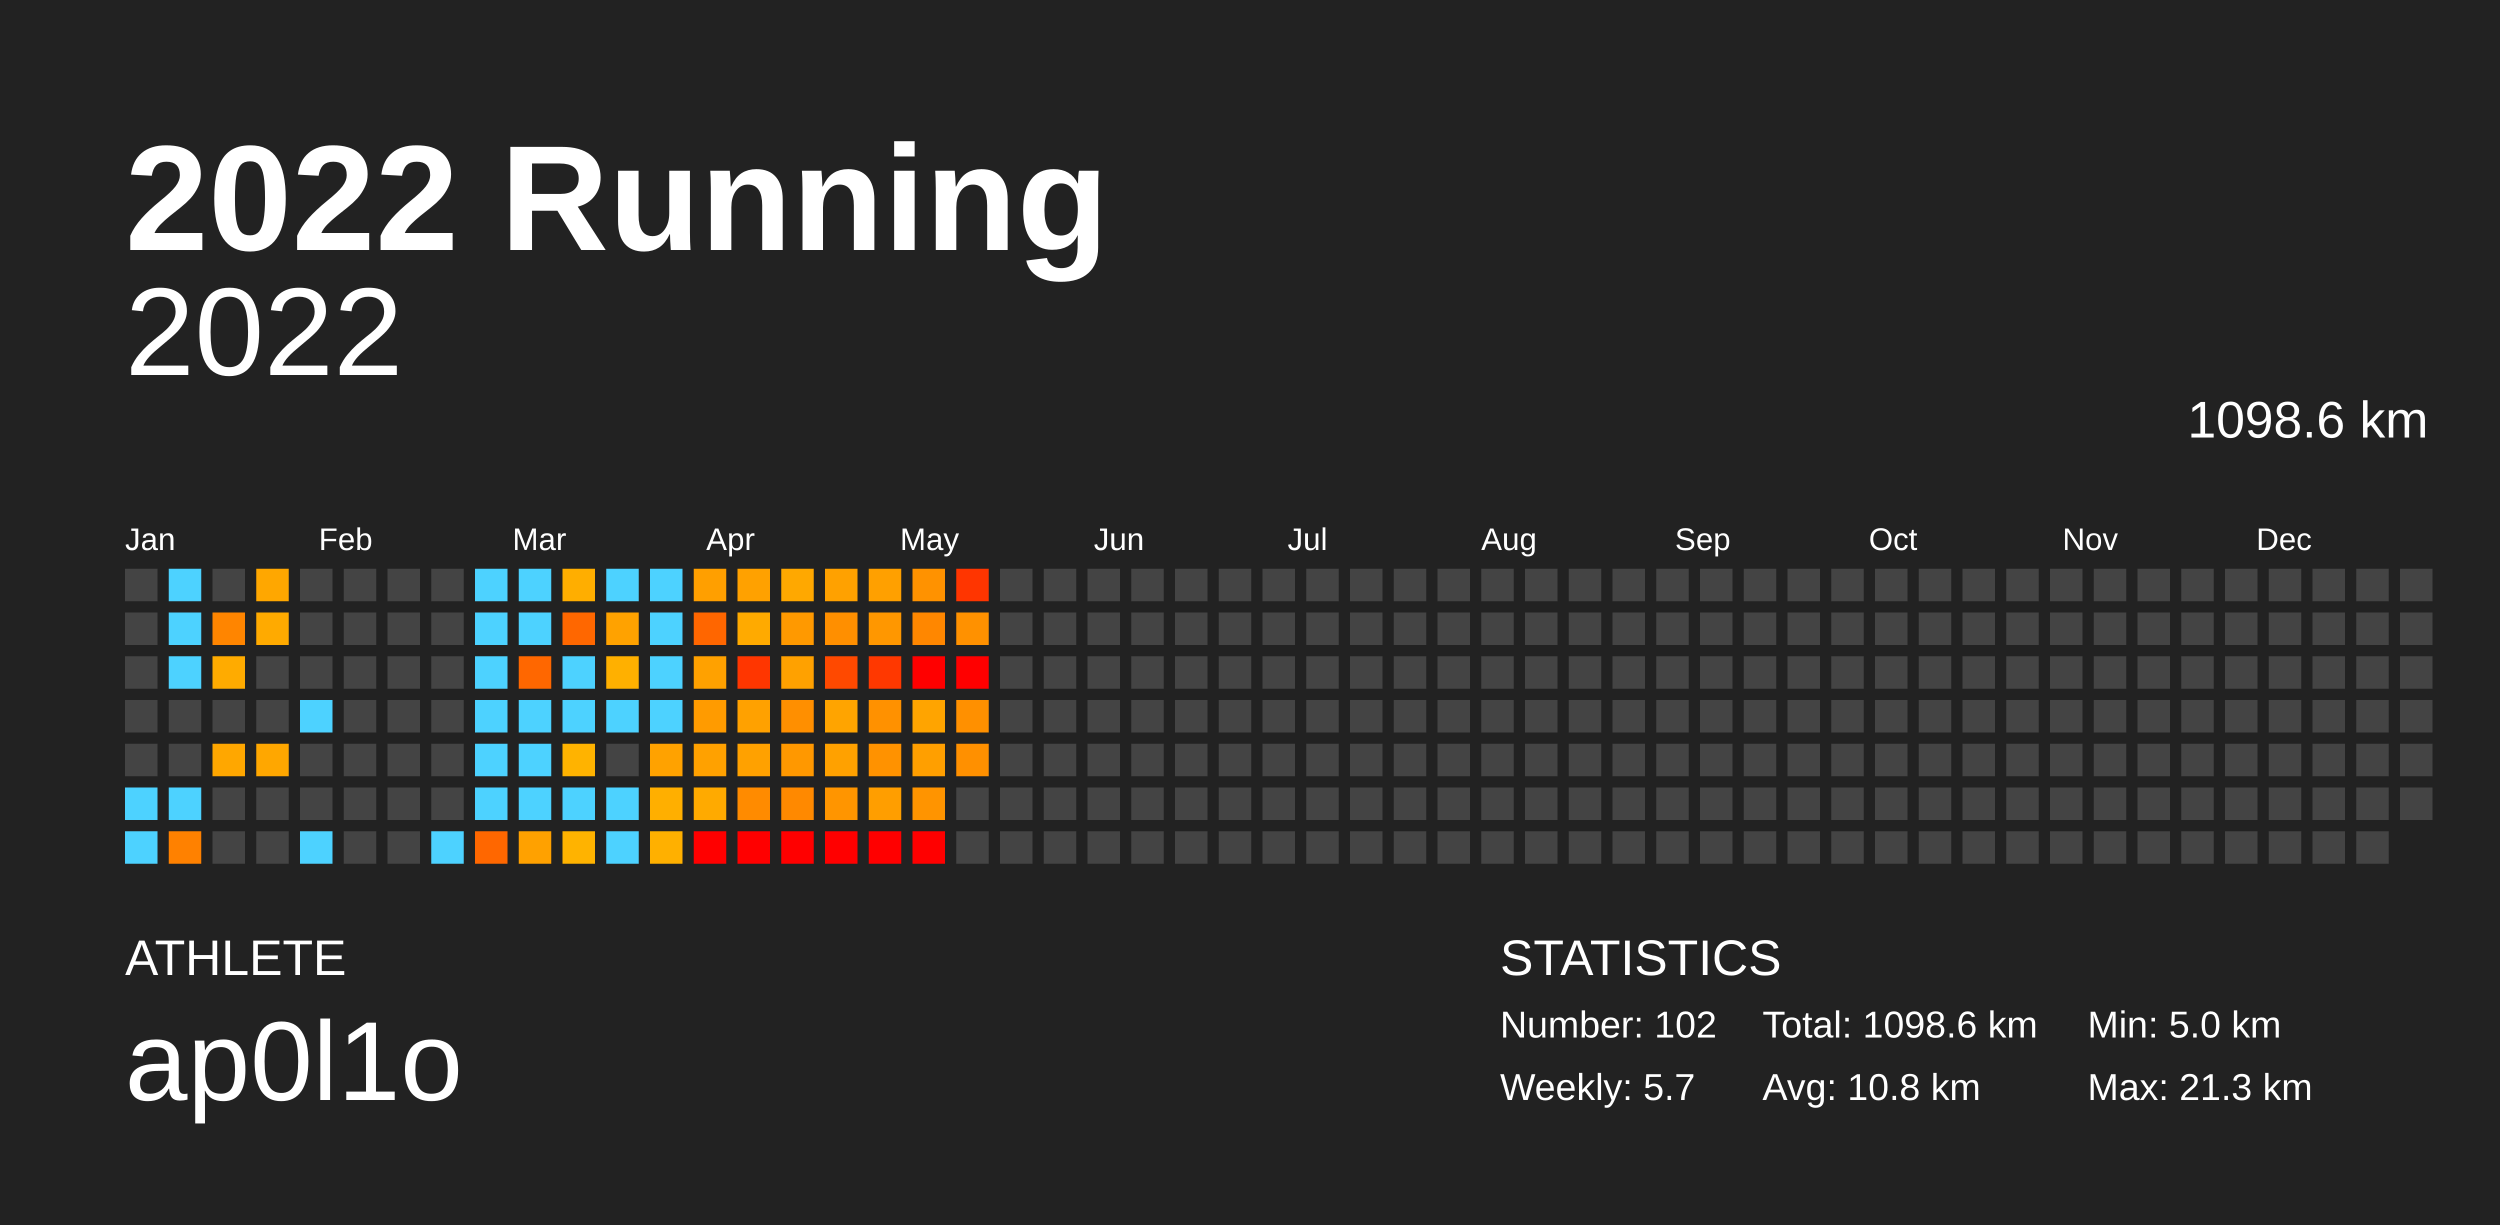
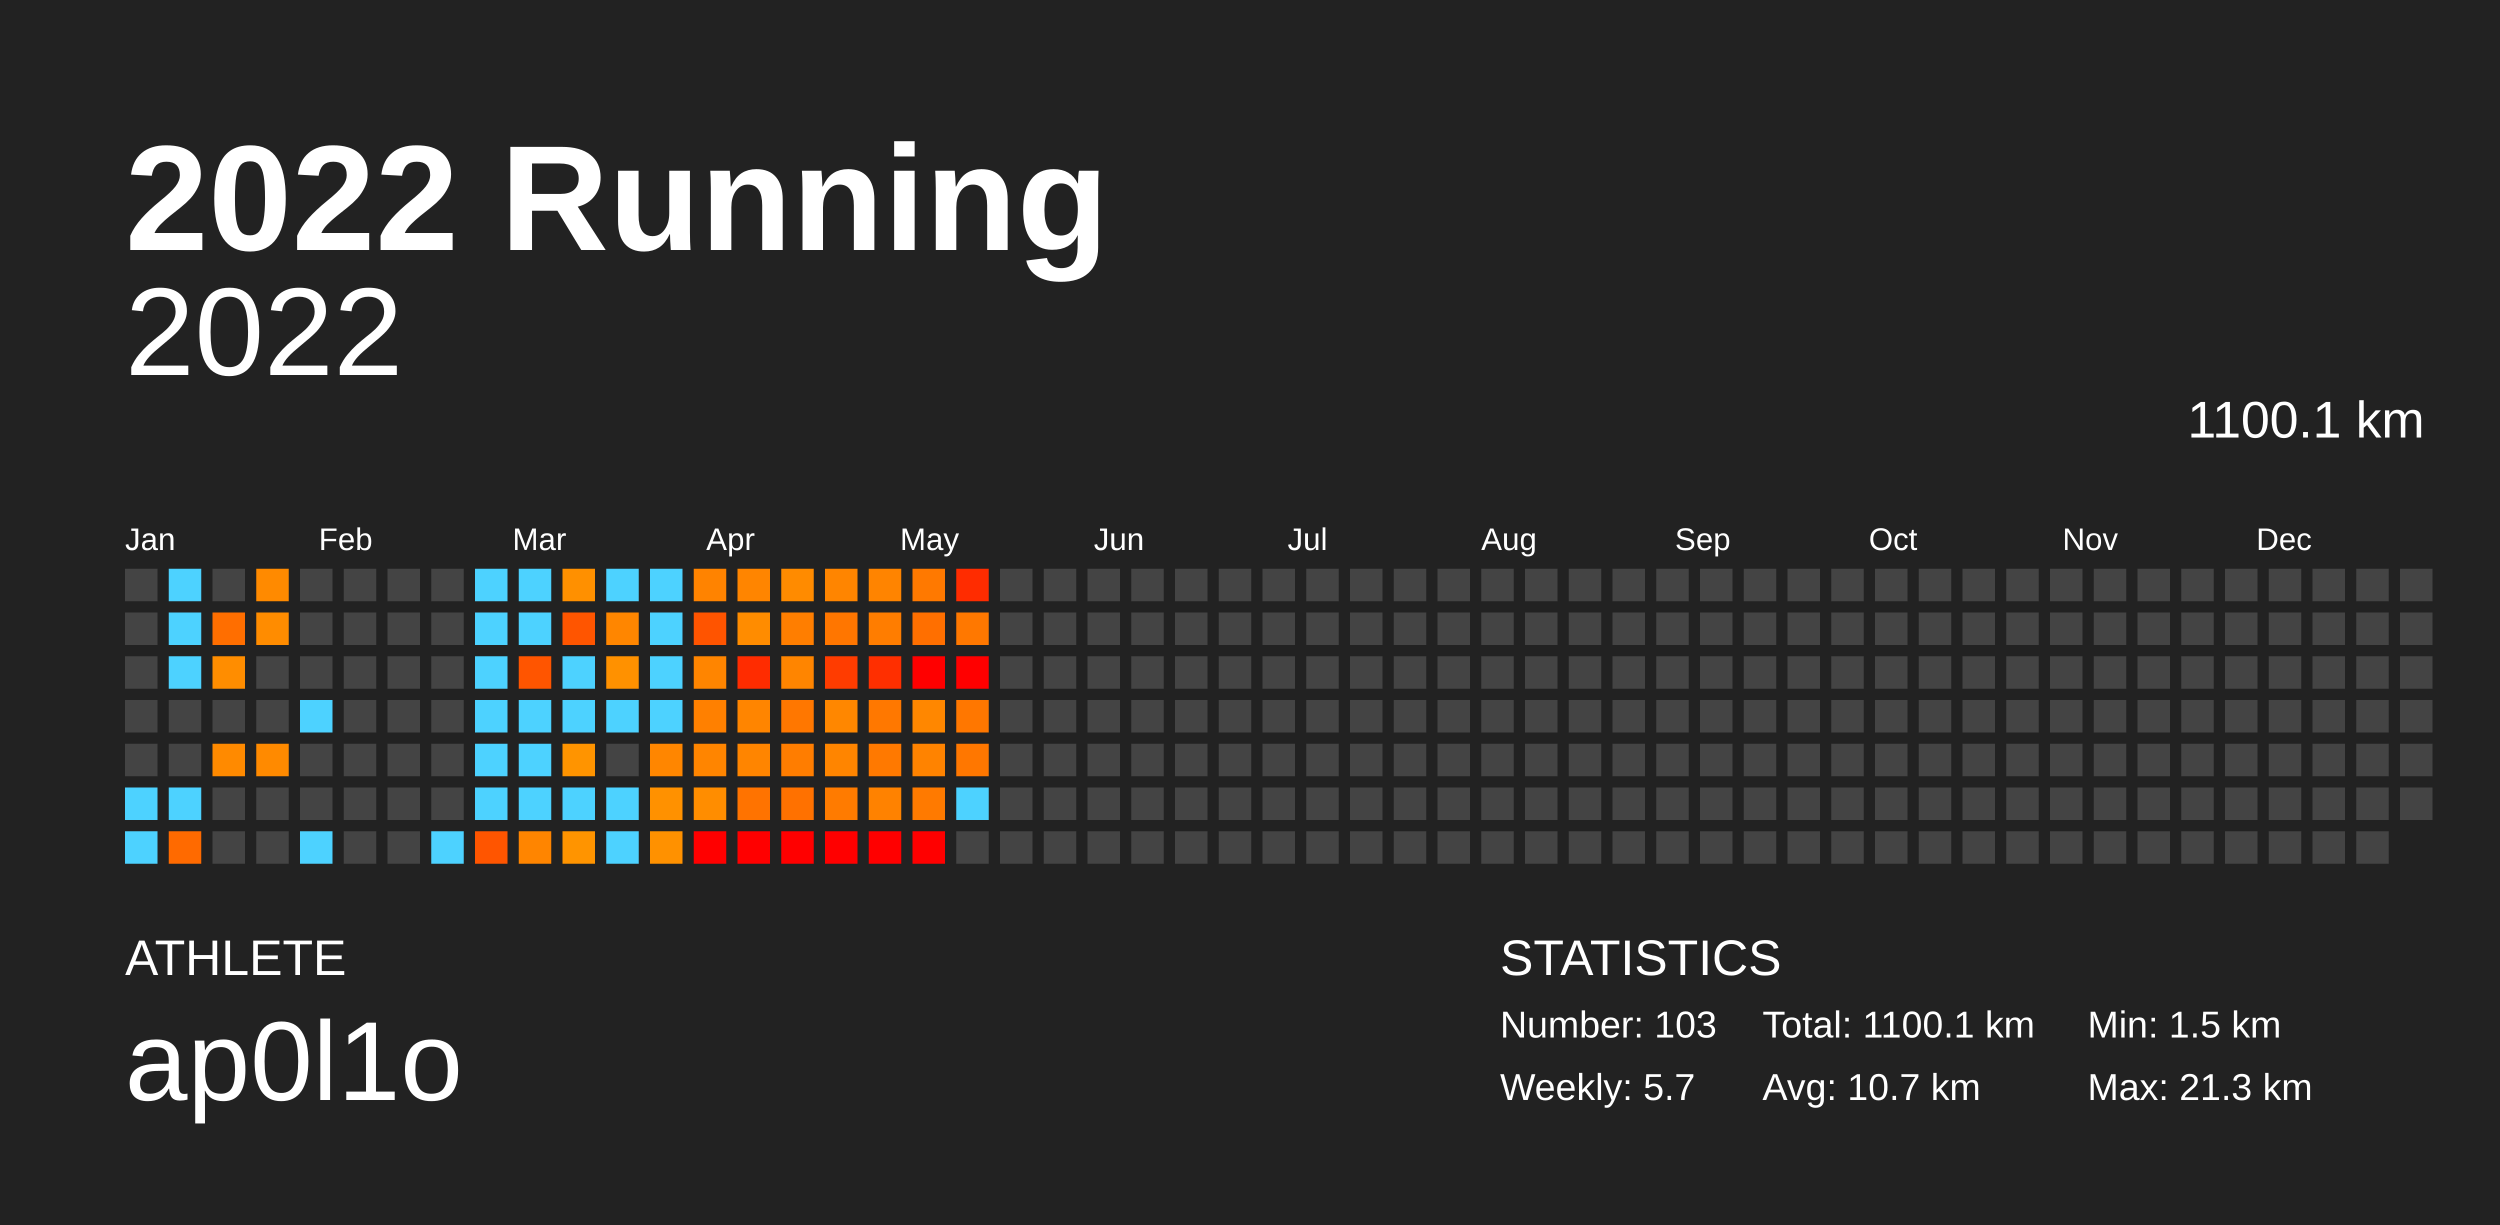
<svg xmlns="http://www.w3.org/2000/svg" baseProfile="full" height="98mm" version="1.1" viewBox="0,0,200,98" width="200mm">
  <defs />
  <rect fill="#222222" height="98" width="200" x="0" y="0" />
  <text fill="#FFFFFF" style="font-size:12px; font-family:Arial; font-weight:bold;" x="10" y="20">2022 Running</text>
  <text fill="#FFFFFF" style="font-size:4px; font-family:Arial" x="10" y="78">ATHLETE</text>
  <text fill="#FFFFFF" style="font-size:9px; font-family:Arial" x="10" y="88">ap0l1o</text>
  <text fill="#FFFFFF" style="font-size:4px; font-family:Arial" x="120" y="78">STATISTICS</text>
-   <text fill="#FFFFFF" style="font-size:3px; font-family:Arial" x="120" y="83">Number: 102</text>
+   <text fill="#FFFFFF" style="font-size:3px; font-family:Arial" x="120" y="83">Number: 103</text>
  <text fill="#FFFFFF" style="font-size:3px; font-family:Arial" x="120" y="88">Weekly: 5.7</text>
-   <text fill="#FFFFFF" style="font-size:3px; font-family:Arial" x="141" y="83">Total: 1098.6 km</text>
-   <text fill="#FFFFFF" style="font-size:3px; font-family:Arial" x="141" y="88">Avg: 10.8 km</text>
-   <text fill="#FFFFFF" style="font-size:3px; font-family:Arial" x="167" y="83">Min: 5.0 km</text>
+   <text fill="#FFFFFF" style="font-size:3px; font-family:Arial" x="141" y="83">Total: 1100.1 km</text>
+   <text fill="#FFFFFF" style="font-size:3px; font-family:Arial" x="141" y="88">Avg: 10.7 km</text>
+   <text fill="#FFFFFF" style="font-size:3px; font-family:Arial" x="167" y="83">Min: 1.5 km</text>
  <text fill="#FFFFFF" style="font-size:3px; font-family:Arial" x="167" y="88">Max: 21.3 km</text>
  <text alignment-baseline="hanging" fill="#FFFFFF" style="font-size:10.0px; font-family:Arial;" x="10" y="30">2022</text>
-   <text alignment-baseline="hanging" fill="#FFFFFF" style="font-size:4.125px; font-family:Arial;" x="175" y="35">1098.6 km</text>
+   <text alignment-baseline="hanging" fill="#FFFFFF" style="font-size:4.125px; font-family:Arial;" x="175" y="35">1100.1 km</text>
  <text fill="#FFFFFF" style="font-size:2.5px; font-family:Arial" x="10.0" y="44">Jan</text>
  <text fill="#FFFFFF" style="font-size:2.5px; font-family:Arial" x="25.5" y="44">Feb</text>
  <text fill="#FFFFFF" style="font-size:2.5px; font-family:Arial" x="41.0" y="44">Mar</text>
  <text fill="#FFFFFF" style="font-size:2.5px; font-family:Arial" x="56.5" y="44">Apr</text>
  <text fill="#FFFFFF" style="font-size:2.5px; font-family:Arial" x="72.0" y="44">May</text>
  <text fill="#FFFFFF" style="font-size:2.5px; font-family:Arial" x="87.5" y="44">Jun</text>
  <text fill="#FFFFFF" style="font-size:2.5px; font-family:Arial" x="103.0" y="44">Jul</text>
  <text fill="#FFFFFF" style="font-size:2.5px; font-family:Arial" x="118.5" y="44">Aug</text>
  <text fill="#FFFFFF" style="font-size:2.5px; font-family:Arial" x="134.0" y="44">Sep</text>
  <text fill="#FFFFFF" style="font-size:2.5px; font-family:Arial" x="149.5" y="44">Oct</text>
  <text fill="#FFFFFF" style="font-size:2.5px; font-family:Arial" x="165.0" y="44">Nov</text>
  <text fill="#FFFFFF" style="font-size:2.5px; font-family:Arial" x="180.5" y="44">Dec</text>
  <rect fill="#444444" height="2.6" width="2.6" x="10.0" y="45.5" />
  <rect fill="#444444" height="2.6" width="2.6" x="10.0" y="49.0" />
  <rect fill="#444444" height="2.6" width="2.6" x="10.0" y="52.5" />
  <rect fill="#444444" height="2.6" width="2.6" x="10.0" y="56.0" />
  <rect fill="#444444" height="2.6" width="2.6" x="10.0" y="59.5" />
  <rect fill="#4dd2ff" height="2.6" width="2.6" x="10.0" y="63.0" />
  <rect fill="#4dd2ff" height="2.6" width="2.6" x="10.0" y="66.5" />
  <rect fill="#4dd2ff" height="2.6" width="2.6" x="13.5" y="45.5" />
  <rect fill="#4dd2ff" height="2.6" width="2.6" x="13.5" y="49.0" />
  <rect fill="#4dd2ff" height="2.6" width="2.6" x="13.5" y="52.5" />
  <rect fill="#444444" height="2.6" width="2.6" x="13.5" y="56.0" />
  <rect fill="#444444" height="2.6" width="2.6" x="13.5" y="59.5" />
  <rect fill="#4dd2ff" height="2.6" width="2.6" x="13.5" y="63.0" />
-   <rect fill="#ff8100" height="2.6" width="2.6" x="13.5" y="66.5" />
+   <rect fill="#ff6a00" height="2.6" width="2.6" x="13.5" y="66.5" />
  <rect fill="#444444" height="2.6" width="2.6" x="17.0" y="45.5" />
-   <rect fill="#ff8500" height="2.6" width="2.6" x="17.0" y="49.0" />
-   <rect fill="#ffab00" height="2.6" width="2.6" x="17.0" y="52.5" />
+   <rect fill="#ff6e00" height="2.6" width="2.6" x="17.0" y="49.0" />
+   <rect fill="#ff8d00" height="2.6" width="2.6" x="17.0" y="52.5" />
  <rect fill="#444444" height="2.6" width="2.6" x="17.0" y="56.0" />
-   <rect fill="#ffa700" height="2.6" width="2.6" x="17.0" y="59.5" />
+   <rect fill="#ff8a00" height="2.6" width="2.6" x="17.0" y="59.5" />
  <rect fill="#444444" height="2.6" width="2.6" x="17.0" y="63.0" />
  <rect fill="#444444" height="2.6" width="2.6" x="17.0" y="66.5" />
-   <rect fill="#ffa700" height="2.6" width="2.6" x="20.5" y="45.5" />
-   <rect fill="#ffaa00" height="2.6" width="2.6" x="20.5" y="49.0" />
+   <rect fill="#ff8a00" height="2.6" width="2.6" x="20.5" y="45.5" />
+   <rect fill="#ff8c00" height="2.6" width="2.6" x="20.5" y="49.0" />
  <rect fill="#444444" height="2.6" width="2.6" x="20.5" y="52.5" />
  <rect fill="#444444" height="2.6" width="2.6" x="20.5" y="56.0" />
-   <rect fill="#ffa700" height="2.6" width="2.6" x="20.5" y="59.5" />
+   <rect fill="#ff8a00" height="2.6" width="2.6" x="20.5" y="59.5" />
  <rect fill="#444444" height="2.6" width="2.6" x="20.5" y="63.0" />
  <rect fill="#444444" height="2.6" width="2.6" x="20.5" y="66.5" />
  <rect fill="#444444" height="2.6" width="2.6" x="24.0" y="45.5" />
  <rect fill="#444444" height="2.6" width="2.6" x="24.0" y="49.0" />
  <rect fill="#444444" height="2.6" width="2.6" x="24.0" y="52.5" />
  <rect fill="#4dd2ff" height="2.6" width="2.6" x="24.0" y="56.0" />
  <rect fill="#444444" height="2.6" width="2.6" x="24.0" y="59.5" />
  <rect fill="#444444" height="2.6" width="2.6" x="24.0" y="63.0" />
  <rect fill="#4dd2ff" height="2.6" width="2.6" x="24.0" y="66.5" />
  <rect fill="#444444" height="2.6" width="2.6" x="27.5" y="45.5" />
  <rect fill="#444444" height="2.6" width="2.6" x="27.5" y="49.0" />
  <rect fill="#444444" height="2.6" width="2.6" x="27.5" y="52.5" />
  <rect fill="#444444" height="2.6" width="2.6" x="27.5" y="56.0" />
  <rect fill="#444444" height="2.6" width="2.6" x="27.5" y="59.5" />
  <rect fill="#444444" height="2.6" width="2.6" x="27.5" y="63.0" />
  <rect fill="#444444" height="2.6" width="2.6" x="27.5" y="66.5" />
  <rect fill="#444444" height="2.6" width="2.6" x="31.0" y="45.5" />
  <rect fill="#444444" height="2.6" width="2.6" x="31.0" y="49.0" />
  <rect fill="#444444" height="2.6" width="2.6" x="31.0" y="52.5" />
  <rect fill="#444444" height="2.6" width="2.6" x="31.0" y="56.0" />
  <rect fill="#444444" height="2.6" width="2.6" x="31.0" y="59.5" />
  <rect fill="#444444" height="2.6" width="2.6" x="31.0" y="63.0" />
  <rect fill="#444444" height="2.6" width="2.6" x="31.0" y="66.5" />
  <rect fill="#444444" height="2.6" width="2.6" x="34.5" y="45.5" />
  <rect fill="#444444" height="2.6" width="2.6" x="34.5" y="49.0" />
  <rect fill="#444444" height="2.6" width="2.6" x="34.5" y="52.5" />
  <rect fill="#444444" height="2.6" width="2.6" x="34.5" y="56.0" />
  <rect fill="#444444" height="2.6" width="2.6" x="34.5" y="59.5" />
  <rect fill="#444444" height="2.6" width="2.6" x="34.5" y="63.0" />
  <rect fill="#4dd2ff" height="2.6" width="2.6" x="34.5" y="66.5" />
  <rect fill="#4dd2ff" height="2.6" width="2.6" x="38.0" y="45.5" />
  <rect fill="#4dd2ff" height="2.6" width="2.6" x="38.0" y="49.0" />
  <rect fill="#4dd2ff" height="2.6" width="2.6" x="38.0" y="52.5" />
  <rect fill="#4dd2ff" height="2.6" width="2.6" x="38.0" y="56.0" />
  <rect fill="#4dd2ff" height="2.6" width="2.6" x="38.0" y="59.5" />
  <rect fill="#4dd2ff" height="2.6" width="2.6" x="38.0" y="63.0" />
-   <rect fill="#ff6700" height="2.6" width="2.6" x="38.0" y="66.5" />
+   <rect fill="#ff5500" height="2.6" width="2.6" x="38.0" y="66.5" />
  <rect fill="#4dd2ff" height="2.6" width="2.6" x="41.5" y="45.5" />
  <rect fill="#4dd2ff" height="2.6" width="2.6" x="41.5" y="49.0" />
-   <rect fill="#ff6700" height="2.6" width="2.6" x="41.5" y="52.5" />
+   <rect fill="#ff5500" height="2.6" width="2.6" x="41.5" y="52.5" />
  <rect fill="#4dd2ff" height="2.6" width="2.6" x="41.5" y="56.0" />
  <rect fill="#4dd2ff" height="2.6" width="2.6" x="41.5" y="59.5" />
  <rect fill="#4dd2ff" height="2.6" width="2.6" x="41.5" y="63.0" />
-   <rect fill="#ffa100" height="2.6" width="2.6" x="41.5" y="66.5" />
-   <rect fill="#ffae00" height="2.6" width="2.6" x="45.0" y="45.5" />
-   <rect fill="#ff6700" height="2.6" width="2.6" x="45.0" y="49.0" />
+   <rect fill="#ff8500" height="2.6" width="2.6" x="41.5" y="66.5" />
+   <rect fill="#ff9000" height="2.6" width="2.6" x="45.0" y="45.5" />
+   <rect fill="#ff5500" height="2.6" width="2.6" x="45.0" y="49.0" />
  <rect fill="#4dd2ff" height="2.6" width="2.6" x="45.0" y="52.5" />
  <rect fill="#4dd2ff" height="2.6" width="2.6" x="45.0" y="56.0" />
-   <rect fill="#ffb300" height="2.6" width="2.6" x="45.0" y="59.5" />
+   <rect fill="#ff9400" height="2.6" width="2.6" x="45.0" y="59.5" />
  <rect fill="#4dd2ff" height="2.6" width="2.6" x="45.0" y="63.0" />
-   <rect fill="#ffb300" height="2.6" width="2.6" x="45.0" y="66.5" />
+   <rect fill="#ff9400" height="2.6" width="2.6" x="45.0" y="66.5" />
  <rect fill="#4dd2ff" height="2.6" width="2.6" x="48.5" y="45.5" />
-   <rect fill="#ffa200" height="2.6" width="2.6" x="48.5" y="49.0" />
-   <rect fill="#ffb000" height="2.6" width="2.6" x="48.5" y="52.5" />
+   <rect fill="#ff8600" height="2.6" width="2.6" x="48.5" y="49.0" />
+   <rect fill="#ff9100" height="2.6" width="2.6" x="48.5" y="52.5" />
  <rect fill="#4dd2ff" height="2.6" width="2.6" x="48.5" y="56.0" />
  <rect fill="#444444" height="2.6" width="2.6" x="48.5" y="59.5" />
  <rect fill="#4dd2ff" height="2.6" width="2.6" x="48.5" y="63.0" />
  <rect fill="#4dd2ff" height="2.6" width="2.6" x="48.5" y="66.5" />
  <rect fill="#4dd2ff" height="2.6" width="2.6" x="52.0" y="45.5" />
  <rect fill="#4dd2ff" height="2.6" width="2.6" x="52.0" y="49.0" />
  <rect fill="#4dd2ff" height="2.6" width="2.6" x="52.0" y="52.5" />
  <rect fill="#4dd2ff" height="2.6" width="2.6" x="52.0" y="56.0" />
-   <rect fill="#ffa200" height="2.6" width="2.6" x="52.0" y="59.5" />
-   <rect fill="#ffaf00" height="2.6" width="2.6" x="52.0" y="63.0" />
-   <rect fill="#ffb000" height="2.6" width="2.6" x="52.0" y="66.5" />
-   <rect fill="#ff9f00" height="2.6" width="2.6" x="55.5" y="45.5" />
-   <rect fill="#ff6600" height="2.6" width="2.6" x="55.5" y="49.0" />
-   <rect fill="#ffa100" height="2.6" width="2.6" x="55.5" y="52.5" />
-   <rect fill="#ff9b00" height="2.6" width="2.6" x="55.5" y="56.0" />
-   <rect fill="#ffa100" height="2.6" width="2.6" x="55.5" y="59.5" />
-   <rect fill="#ffaa00" height="2.6" width="2.6" x="55.5" y="63.0" />
+   <rect fill="#ff8600" height="2.6" width="2.6" x="52.0" y="59.5" />
+   <rect fill="#ff9100" height="2.6" width="2.6" x="52.0" y="63.0" />
+   <rect fill="#ff9100" height="2.6" width="2.6" x="52.0" y="66.5" />
+   <rect fill="#ff8300" height="2.6" width="2.6" x="55.5" y="45.5" />
+   <rect fill="#ff5400" height="2.6" width="2.6" x="55.5" y="49.0" />
+   <rect fill="#ff8500" height="2.6" width="2.6" x="55.5" y="52.5" />
+   <rect fill="#ff8000" height="2.6" width="2.6" x="55.5" y="56.0" />
+   <rect fill="#ff8500" height="2.6" width="2.6" x="55.5" y="59.5" />
+   <rect fill="#ff8d00" height="2.6" width="2.6" x="55.5" y="63.0" />
  <rect fill="red" height="2.6" width="2.6" x="55.5" y="66.5" />
-   <rect fill="#ffa100" height="2.6" width="2.6" x="59.0" y="45.5" />
-   <rect fill="#ffaa00" height="2.6" width="2.6" x="59.0" y="49.0" />
-   <rect fill="#ff3600" height="2.6" width="2.6" x="59.0" y="52.5" />
-   <rect fill="#ffa100" height="2.6" width="2.6" x="59.0" y="56.0" />
-   <rect fill="#ffa100" height="2.6" width="2.6" x="59.0" y="59.5" />
-   <rect fill="#ff8b00" height="2.6" width="2.6" x="59.0" y="63.0" />
+   <rect fill="#ff8500" height="2.6" width="2.6" x="59.0" y="45.5" />
+   <rect fill="#ff8c00" height="2.6" width="2.6" x="59.0" y="49.0" />
+   <rect fill="#ff2c00" height="2.6" width="2.6" x="59.0" y="52.5" />
+   <rect fill="#ff8500" height="2.6" width="2.6" x="59.0" y="56.0" />
+   <rect fill="#ff8500" height="2.6" width="2.6" x="59.0" y="59.5" />
+   <rect fill="#ff7300" height="2.6" width="2.6" x="59.0" y="63.0" />
  <rect fill="red" height="2.6" width="2.6" x="59.0" y="66.5" />
-   <rect fill="#ffa800" height="2.6" width="2.6" x="62.5" y="45.5" />
-   <rect fill="#ff9900" height="2.6" width="2.6" x="62.5" y="49.0" />
-   <rect fill="#ffa100" height="2.6" width="2.6" x="62.5" y="52.5" />
-   <rect fill="#ff8f00" height="2.6" width="2.6" x="62.5" y="56.0" />
-   <rect fill="#ff9800" height="2.6" width="2.6" x="62.5" y="59.5" />
-   <rect fill="#ff8900" height="2.6" width="2.6" x="62.5" y="63.0" />
+   <rect fill="#ff8b00" height="2.6" width="2.6" x="62.5" y="45.5" />
+   <rect fill="#ff7e00" height="2.6" width="2.6" x="62.5" y="49.0" />
+   <rect fill="#ff8500" height="2.6" width="2.6" x="62.5" y="52.5" />
+   <rect fill="#ff7700" height="2.6" width="2.6" x="62.5" y="56.0" />
+   <rect fill="#ff7d00" height="2.6" width="2.6" x="62.5" y="59.5" />
+   <rect fill="#ff7100" height="2.6" width="2.6" x="62.5" y="63.0" />
  <rect fill="red" height="2.6" width="2.6" x="62.5" y="66.5" />
-   <rect fill="#ffa100" height="2.6" width="2.6" x="66.0" y="45.5" />
-   <rect fill="#ff8f00" height="2.6" width="2.6" x="66.0" y="49.0" />
-   <rect fill="#ff4900" height="2.6" width="2.6" x="66.0" y="52.5" />
-   <rect fill="#ffa400" height="2.6" width="2.6" x="66.0" y="56.0" />
-   <rect fill="#ffa100" height="2.6" width="2.6" x="66.0" y="59.5" />
-   <rect fill="#ff9500" height="2.6" width="2.6" x="66.0" y="63.0" />
+   <rect fill="#ff8500" height="2.6" width="2.6" x="66.0" y="45.5" />
+   <rect fill="#ff7600" height="2.6" width="2.6" x="66.0" y="49.0" />
+   <rect fill="#ff3c00" height="2.6" width="2.6" x="66.0" y="52.5" />
+   <rect fill="#ff8700" height="2.6" width="2.6" x="66.0" y="56.0" />
+   <rect fill="#ff8500" height="2.6" width="2.6" x="66.0" y="59.5" />
+   <rect fill="#ff7b00" height="2.6" width="2.6" x="66.0" y="63.0" />
  <rect fill="red" height="2.6" width="2.6" x="66.0" y="66.5" />
-   <rect fill="#ffa000" height="2.6" width="2.6" x="69.5" y="45.5" />
-   <rect fill="#ff9700" height="2.6" width="2.6" x="69.5" y="49.0" />
-   <rect fill="#ff3800" height="2.6" width="2.6" x="69.5" y="52.5" />
-   <rect fill="#ff9100" height="2.6" width="2.6" x="69.5" y="56.0" />
-   <rect fill="#ff9200" height="2.6" width="2.6" x="69.5" y="59.5" />
-   <rect fill="#ff9e00" height="2.6" width="2.6" x="69.5" y="63.0" />
+   <rect fill="#ff8400" height="2.6" width="2.6" x="69.5" y="45.5" />
+   <rect fill="#ff7d00" height="2.6" width="2.6" x="69.5" y="49.0" />
+   <rect fill="#ff2f00" height="2.6" width="2.6" x="69.5" y="52.5" />
+   <rect fill="#ff7800" height="2.6" width="2.6" x="69.5" y="56.0" />
+   <rect fill="#ff7900" height="2.6" width="2.6" x="69.5" y="59.5" />
+   <rect fill="#ff8200" height="2.6" width="2.6" x="69.5" y="63.0" />
  <rect fill="red" height="2.6" width="2.6" x="69.5" y="66.5" />
-   <rect fill="#ff9200" height="2.6" width="2.6" x="73.0" y="45.5" />
-   <rect fill="#ff8700" height="2.6" width="2.6" x="73.0" y="49.0" />
+   <rect fill="#ff7900" height="2.6" width="2.6" x="73.0" y="45.5" />
+   <rect fill="#ff6f00" height="2.6" width="2.6" x="73.0" y="49.0" />
  <rect fill="red" height="2.6" width="2.6" x="73.0" y="52.5" />
-   <rect fill="#ffa400" height="2.6" width="2.6" x="73.0" y="56.0" />
-   <rect fill="#ff9f00" height="2.6" width="2.6" x="73.0" y="59.5" />
-   <rect fill="#ff9400" height="2.6" width="2.6" x="73.0" y="63.0" />
+   <rect fill="#ff8700" height="2.6" width="2.6" x="73.0" y="56.0" />
+   <rect fill="#ff8300" height="2.6" width="2.6" x="73.0" y="59.5" />
+   <rect fill="#ff7a00" height="2.6" width="2.6" x="73.0" y="63.0" />
  <rect fill="red" height="2.6" width="2.6" x="73.0" y="66.5" />
-   <rect fill="#ff3500" height="2.6" width="2.6" x="76.5" y="45.5" />
-   <rect fill="#ff9100" height="2.6" width="2.6" x="76.5" y="49.0" />
+   <rect fill="#ff2c00" height="2.6" width="2.6" x="76.5" y="45.5" />
+   <rect fill="#ff7800" height="2.6" width="2.6" x="76.5" y="49.0" />
  <rect fill="red" height="2.6" width="2.6" x="76.5" y="52.5" />
-   <rect fill="#ff9000" height="2.6" width="2.6" x="76.5" y="56.0" />
-   <rect fill="#ff9000" height="2.6" width="2.6" x="76.5" y="59.5" />
-   <rect fill="#444444" height="2.6" width="2.6" x="76.5" y="63.0" />
+   <rect fill="#ff7700" height="2.6" width="2.6" x="76.5" y="56.0" />
+   <rect fill="#ff7700" height="2.6" width="2.6" x="76.5" y="59.5" />
+   <rect fill="#4dd2ff" height="2.6" width="2.6" x="76.5" y="63.0" />
  <rect fill="#444444" height="2.6" width="2.6" x="76.5" y="66.5" />
  <rect fill="#444444" height="2.6" width="2.6" x="80.0" y="45.5" />
  <rect fill="#444444" height="2.6" width="2.6" x="80.0" y="49.0" />
  <rect fill="#444444" height="2.6" width="2.6" x="80.0" y="52.5" />
  <rect fill="#444444" height="2.6" width="2.6" x="80.0" y="56.0" />
  <rect fill="#444444" height="2.6" width="2.6" x="80.0" y="59.5" />
  <rect fill="#444444" height="2.6" width="2.6" x="80.0" y="63.0" />
  <rect fill="#444444" height="2.6" width="2.6" x="80.0" y="66.5" />
  <rect fill="#444444" height="2.6" width="2.6" x="83.5" y="45.5" />
  <rect fill="#444444" height="2.6" width="2.6" x="83.5" y="49.0" />
  <rect fill="#444444" height="2.6" width="2.6" x="83.5" y="52.5" />
  <rect fill="#444444" height="2.6" width="2.6" x="83.5" y="56.0" />
  <rect fill="#444444" height="2.6" width="2.6" x="83.5" y="59.5" />
  <rect fill="#444444" height="2.6" width="2.6" x="83.5" y="63.0" />
  <rect fill="#444444" height="2.6" width="2.6" x="83.5" y="66.5" />
  <rect fill="#444444" height="2.6" width="2.6" x="87.0" y="45.5" />
  <rect fill="#444444" height="2.6" width="2.6" x="87.0" y="49.0" />
  <rect fill="#444444" height="2.6" width="2.6" x="87.0" y="52.5" />
  <rect fill="#444444" height="2.6" width="2.6" x="87.0" y="56.0" />
  <rect fill="#444444" height="2.6" width="2.6" x="87.0" y="59.5" />
  <rect fill="#444444" height="2.6" width="2.6" x="87.0" y="63.0" />
  <rect fill="#444444" height="2.6" width="2.6" x="87.0" y="66.5" />
  <rect fill="#444444" height="2.6" width="2.6" x="90.5" y="45.5" />
  <rect fill="#444444" height="2.6" width="2.6" x="90.5" y="49.0" />
  <rect fill="#444444" height="2.6" width="2.6" x="90.5" y="52.5" />
  <rect fill="#444444" height="2.6" width="2.6" x="90.5" y="56.0" />
  <rect fill="#444444" height="2.6" width="2.6" x="90.5" y="59.5" />
  <rect fill="#444444" height="2.6" width="2.6" x="90.5" y="63.0" />
  <rect fill="#444444" height="2.6" width="2.6" x="90.5" y="66.5" />
  <rect fill="#444444" height="2.6" width="2.6" x="94.0" y="45.5" />
  <rect fill="#444444" height="2.6" width="2.6" x="94.0" y="49.0" />
  <rect fill="#444444" height="2.6" width="2.6" x="94.0" y="52.5" />
  <rect fill="#444444" height="2.6" width="2.6" x="94.0" y="56.0" />
  <rect fill="#444444" height="2.6" width="2.6" x="94.0" y="59.5" />
  <rect fill="#444444" height="2.6" width="2.6" x="94.0" y="63.0" />
  <rect fill="#444444" height="2.6" width="2.6" x="94.0" y="66.5" />
  <rect fill="#444444" height="2.6" width="2.6" x="97.5" y="45.5" />
  <rect fill="#444444" height="2.6" width="2.6" x="97.5" y="49.0" />
  <rect fill="#444444" height="2.6" width="2.6" x="97.5" y="52.5" />
  <rect fill="#444444" height="2.6" width="2.6" x="97.5" y="56.0" />
  <rect fill="#444444" height="2.6" width="2.6" x="97.5" y="59.5" />
  <rect fill="#444444" height="2.6" width="2.6" x="97.5" y="63.0" />
  <rect fill="#444444" height="2.6" width="2.6" x="97.5" y="66.5" />
  <rect fill="#444444" height="2.6" width="2.6" x="101.0" y="45.5" />
  <rect fill="#444444" height="2.6" width="2.6" x="101.0" y="49.0" />
  <rect fill="#444444" height="2.6" width="2.6" x="101.0" y="52.5" />
  <rect fill="#444444" height="2.6" width="2.6" x="101.0" y="56.0" />
  <rect fill="#444444" height="2.6" width="2.6" x="101.0" y="59.5" />
  <rect fill="#444444" height="2.6" width="2.6" x="101.0" y="63.0" />
  <rect fill="#444444" height="2.6" width="2.6" x="101.0" y="66.5" />
  <rect fill="#444444" height="2.6" width="2.6" x="104.5" y="45.5" />
  <rect fill="#444444" height="2.6" width="2.6" x="104.5" y="49.0" />
  <rect fill="#444444" height="2.6" width="2.6" x="104.5" y="52.5" />
  <rect fill="#444444" height="2.6" width="2.6" x="104.5" y="56.0" />
  <rect fill="#444444" height="2.6" width="2.6" x="104.5" y="59.5" />
  <rect fill="#444444" height="2.6" width="2.6" x="104.5" y="63.0" />
  <rect fill="#444444" height="2.6" width="2.6" x="104.5" y="66.5" />
  <rect fill="#444444" height="2.6" width="2.6" x="108.0" y="45.5" />
  <rect fill="#444444" height="2.6" width="2.6" x="108.0" y="49.0" />
  <rect fill="#444444" height="2.6" width="2.6" x="108.0" y="52.5" />
  <rect fill="#444444" height="2.6" width="2.6" x="108.0" y="56.0" />
  <rect fill="#444444" height="2.6" width="2.6" x="108.0" y="59.5" />
  <rect fill="#444444" height="2.6" width="2.6" x="108.0" y="63.0" />
  <rect fill="#444444" height="2.6" width="2.6" x="108.0" y="66.5" />
  <rect fill="#444444" height="2.6" width="2.6" x="111.5" y="45.5" />
  <rect fill="#444444" height="2.6" width="2.6" x="111.5" y="49.0" />
  <rect fill="#444444" height="2.6" width="2.6" x="111.5" y="52.5" />
  <rect fill="#444444" height="2.6" width="2.6" x="111.5" y="56.0" />
  <rect fill="#444444" height="2.6" width="2.6" x="111.5" y="59.5" />
  <rect fill="#444444" height="2.6" width="2.6" x="111.5" y="63.0" />
  <rect fill="#444444" height="2.6" width="2.6" x="111.5" y="66.5" />
  <rect fill="#444444" height="2.6" width="2.6" x="115.0" y="45.5" />
  <rect fill="#444444" height="2.6" width="2.6" x="115.0" y="49.0" />
  <rect fill="#444444" height="2.6" width="2.6" x="115.0" y="52.5" />
  <rect fill="#444444" height="2.6" width="2.6" x="115.0" y="56.0" />
  <rect fill="#444444" height="2.6" width="2.6" x="115.0" y="59.5" />
  <rect fill="#444444" height="2.6" width="2.6" x="115.0" y="63.0" />
  <rect fill="#444444" height="2.6" width="2.6" x="115.0" y="66.5" />
  <rect fill="#444444" height="2.6" width="2.6" x="118.5" y="45.5" />
  <rect fill="#444444" height="2.6" width="2.6" x="118.5" y="49.0" />
  <rect fill="#444444" height="2.6" width="2.6" x="118.5" y="52.5" />
  <rect fill="#444444" height="2.6" width="2.6" x="118.5" y="56.0" />
  <rect fill="#444444" height="2.6" width="2.6" x="118.5" y="59.5" />
  <rect fill="#444444" height="2.6" width="2.6" x="118.5" y="63.0" />
  <rect fill="#444444" height="2.6" width="2.6" x="118.5" y="66.5" />
  <rect fill="#444444" height="2.6" width="2.6" x="122.0" y="45.5" />
  <rect fill="#444444" height="2.6" width="2.6" x="122.0" y="49.0" />
  <rect fill="#444444" height="2.6" width="2.6" x="122.0" y="52.5" />
  <rect fill="#444444" height="2.6" width="2.6" x="122.0" y="56.0" />
  <rect fill="#444444" height="2.6" width="2.6" x="122.0" y="59.5" />
  <rect fill="#444444" height="2.6" width="2.6" x="122.0" y="63.0" />
  <rect fill="#444444" height="2.6" width="2.6" x="122.0" y="66.5" />
  <rect fill="#444444" height="2.6" width="2.6" x="125.5" y="45.5" />
  <rect fill="#444444" height="2.6" width="2.6" x="125.5" y="49.0" />
  <rect fill="#444444" height="2.6" width="2.6" x="125.5" y="52.5" />
  <rect fill="#444444" height="2.6" width="2.6" x="125.5" y="56.0" />
  <rect fill="#444444" height="2.6" width="2.6" x="125.5" y="59.5" />
  <rect fill="#444444" height="2.6" width="2.6" x="125.5" y="63.0" />
  <rect fill="#444444" height="2.6" width="2.6" x="125.5" y="66.5" />
  <rect fill="#444444" height="2.6" width="2.6" x="129.0" y="45.5" />
  <rect fill="#444444" height="2.6" width="2.6" x="129.0" y="49.0" />
  <rect fill="#444444" height="2.6" width="2.6" x="129.0" y="52.5" />
  <rect fill="#444444" height="2.6" width="2.6" x="129.0" y="56.0" />
  <rect fill="#444444" height="2.6" width="2.6" x="129.0" y="59.5" />
  <rect fill="#444444" height="2.6" width="2.6" x="129.0" y="63.0" />
  <rect fill="#444444" height="2.6" width="2.6" x="129.0" y="66.5" />
  <rect fill="#444444" height="2.6" width="2.6" x="132.5" y="45.5" />
  <rect fill="#444444" height="2.6" width="2.6" x="132.5" y="49.0" />
  <rect fill="#444444" height="2.6" width="2.6" x="132.5" y="52.5" />
  <rect fill="#444444" height="2.6" width="2.6" x="132.5" y="56.0" />
  <rect fill="#444444" height="2.6" width="2.6" x="132.5" y="59.5" />
  <rect fill="#444444" height="2.6" width="2.6" x="132.5" y="63.0" />
  <rect fill="#444444" height="2.6" width="2.6" x="132.5" y="66.5" />
  <rect fill="#444444" height="2.6" width="2.6" x="136.0" y="45.5" />
  <rect fill="#444444" height="2.6" width="2.6" x="136.0" y="49.0" />
  <rect fill="#444444" height="2.6" width="2.6" x="136.0" y="52.5" />
  <rect fill="#444444" height="2.6" width="2.6" x="136.0" y="56.0" />
  <rect fill="#444444" height="2.6" width="2.6" x="136.0" y="59.5" />
  <rect fill="#444444" height="2.6" width="2.6" x="136.0" y="63.0" />
  <rect fill="#444444" height="2.6" width="2.6" x="136.0" y="66.5" />
  <rect fill="#444444" height="2.6" width="2.6" x="139.5" y="45.5" />
  <rect fill="#444444" height="2.6" width="2.6" x="139.5" y="49.0" />
  <rect fill="#444444" height="2.6" width="2.6" x="139.5" y="52.5" />
  <rect fill="#444444" height="2.6" width="2.6" x="139.5" y="56.0" />
  <rect fill="#444444" height="2.6" width="2.6" x="139.5" y="59.5" />
  <rect fill="#444444" height="2.6" width="2.6" x="139.5" y="63.0" />
  <rect fill="#444444" height="2.6" width="2.6" x="139.5" y="66.5" />
  <rect fill="#444444" height="2.6" width="2.6" x="143.0" y="45.5" />
  <rect fill="#444444" height="2.6" width="2.6" x="143.0" y="49.0" />
  <rect fill="#444444" height="2.6" width="2.6" x="143.0" y="52.5" />
  <rect fill="#444444" height="2.6" width="2.6" x="143.0" y="56.0" />
  <rect fill="#444444" height="2.6" width="2.6" x="143.0" y="59.5" />
  <rect fill="#444444" height="2.6" width="2.6" x="143.0" y="63.0" />
  <rect fill="#444444" height="2.6" width="2.6" x="143.0" y="66.5" />
  <rect fill="#444444" height="2.6" width="2.6" x="146.5" y="45.5" />
  <rect fill="#444444" height="2.6" width="2.6" x="146.5" y="49.0" />
  <rect fill="#444444" height="2.6" width="2.6" x="146.5" y="52.5" />
  <rect fill="#444444" height="2.6" width="2.6" x="146.5" y="56.0" />
  <rect fill="#444444" height="2.6" width="2.6" x="146.5" y="59.5" />
  <rect fill="#444444" height="2.6" width="2.6" x="146.5" y="63.0" />
  <rect fill="#444444" height="2.6" width="2.6" x="146.5" y="66.5" />
  <rect fill="#444444" height="2.6" width="2.6" x="150.0" y="45.5" />
  <rect fill="#444444" height="2.6" width="2.6" x="150.0" y="49.0" />
  <rect fill="#444444" height="2.6" width="2.6" x="150.0" y="52.5" />
  <rect fill="#444444" height="2.6" width="2.6" x="150.0" y="56.0" />
  <rect fill="#444444" height="2.6" width="2.6" x="150.0" y="59.5" />
  <rect fill="#444444" height="2.6" width="2.6" x="150.0" y="63.0" />
  <rect fill="#444444" height="2.6" width="2.6" x="150.0" y="66.5" />
  <rect fill="#444444" height="2.6" width="2.6" x="153.5" y="45.5" />
  <rect fill="#444444" height="2.6" width="2.6" x="153.5" y="49.0" />
  <rect fill="#444444" height="2.6" width="2.6" x="153.5" y="52.5" />
  <rect fill="#444444" height="2.6" width="2.6" x="153.5" y="56.0" />
  <rect fill="#444444" height="2.6" width="2.6" x="153.5" y="59.5" />
  <rect fill="#444444" height="2.6" width="2.6" x="153.5" y="63.0" />
  <rect fill="#444444" height="2.6" width="2.6" x="153.5" y="66.5" />
  <rect fill="#444444" height="2.6" width="2.6" x="157.0" y="45.5" />
  <rect fill="#444444" height="2.6" width="2.6" x="157.0" y="49.0" />
  <rect fill="#444444" height="2.6" width="2.6" x="157.0" y="52.5" />
  <rect fill="#444444" height="2.6" width="2.6" x="157.0" y="56.0" />
  <rect fill="#444444" height="2.6" width="2.6" x="157.0" y="59.5" />
  <rect fill="#444444" height="2.6" width="2.6" x="157.0" y="63.0" />
  <rect fill="#444444" height="2.6" width="2.6" x="157.0" y="66.5" />
  <rect fill="#444444" height="2.6" width="2.6" x="160.5" y="45.5" />
  <rect fill="#444444" height="2.6" width="2.6" x="160.5" y="49.0" />
  <rect fill="#444444" height="2.6" width="2.6" x="160.5" y="52.5" />
  <rect fill="#444444" height="2.6" width="2.6" x="160.5" y="56.0" />
  <rect fill="#444444" height="2.6" width="2.6" x="160.5" y="59.5" />
  <rect fill="#444444" height="2.6" width="2.6" x="160.5" y="63.0" />
  <rect fill="#444444" height="2.6" width="2.6" x="160.5" y="66.5" />
  <rect fill="#444444" height="2.6" width="2.6" x="164.0" y="45.5" />
  <rect fill="#444444" height="2.6" width="2.6" x="164.0" y="49.0" />
  <rect fill="#444444" height="2.6" width="2.6" x="164.0" y="52.5" />
  <rect fill="#444444" height="2.6" width="2.6" x="164.0" y="56.0" />
  <rect fill="#444444" height="2.6" width="2.6" x="164.0" y="59.5" />
  <rect fill="#444444" height="2.6" width="2.6" x="164.0" y="63.0" />
  <rect fill="#444444" height="2.6" width="2.6" x="164.0" y="66.5" />
  <rect fill="#444444" height="2.6" width="2.6" x="167.5" y="45.5" />
  <rect fill="#444444" height="2.6" width="2.6" x="167.5" y="49.0" />
  <rect fill="#444444" height="2.6" width="2.6" x="167.5" y="52.5" />
  <rect fill="#444444" height="2.6" width="2.6" x="167.5" y="56.0" />
  <rect fill="#444444" height="2.6" width="2.6" x="167.5" y="59.5" />
  <rect fill="#444444" height="2.6" width="2.6" x="167.5" y="63.0" />
  <rect fill="#444444" height="2.6" width="2.6" x="167.5" y="66.5" />
  <rect fill="#444444" height="2.6" width="2.6" x="171.0" y="45.5" />
  <rect fill="#444444" height="2.6" width="2.6" x="171.0" y="49.0" />
  <rect fill="#444444" height="2.6" width="2.6" x="171.0" y="52.5" />
  <rect fill="#444444" height="2.6" width="2.6" x="171.0" y="56.0" />
  <rect fill="#444444" height="2.6" width="2.6" x="171.0" y="59.5" />
  <rect fill="#444444" height="2.6" width="2.6" x="171.0" y="63.0" />
  <rect fill="#444444" height="2.6" width="2.6" x="171.0" y="66.5" />
  <rect fill="#444444" height="2.6" width="2.6" x="174.5" y="45.5" />
  <rect fill="#444444" height="2.6" width="2.6" x="174.5" y="49.0" />
  <rect fill="#444444" height="2.6" width="2.6" x="174.5" y="52.5" />
  <rect fill="#444444" height="2.6" width="2.6" x="174.5" y="56.0" />
  <rect fill="#444444" height="2.6" width="2.6" x="174.5" y="59.5" />
  <rect fill="#444444" height="2.6" width="2.6" x="174.5" y="63.0" />
  <rect fill="#444444" height="2.6" width="2.6" x="174.5" y="66.5" />
  <rect fill="#444444" height="2.6" width="2.6" x="178.0" y="45.5" />
  <rect fill="#444444" height="2.6" width="2.6" x="178.0" y="49.0" />
  <rect fill="#444444" height="2.6" width="2.6" x="178.0" y="52.5" />
  <rect fill="#444444" height="2.6" width="2.6" x="178.0" y="56.0" />
  <rect fill="#444444" height="2.6" width="2.6" x="178.0" y="59.5" />
  <rect fill="#444444" height="2.6" width="2.6" x="178.0" y="63.0" />
  <rect fill="#444444" height="2.6" width="2.6" x="178.0" y="66.5" />
  <rect fill="#444444" height="2.6" width="2.6" x="181.5" y="45.5" />
  <rect fill="#444444" height="2.6" width="2.6" x="181.5" y="49.0" />
  <rect fill="#444444" height="2.6" width="2.6" x="181.5" y="52.5" />
  <rect fill="#444444" height="2.6" width="2.6" x="181.5" y="56.0" />
  <rect fill="#444444" height="2.6" width="2.6" x="181.5" y="59.5" />
  <rect fill="#444444" height="2.6" width="2.6" x="181.5" y="63.0" />
  <rect fill="#444444" height="2.6" width="2.6" x="181.5" y="66.5" />
  <rect fill="#444444" height="2.6" width="2.6" x="185.0" y="45.5" />
  <rect fill="#444444" height="2.6" width="2.6" x="185.0" y="49.0" />
  <rect fill="#444444" height="2.6" width="2.6" x="185.0" y="52.5" />
  <rect fill="#444444" height="2.6" width="2.6" x="185.0" y="56.0" />
  <rect fill="#444444" height="2.6" width="2.6" x="185.0" y="59.5" />
  <rect fill="#444444" height="2.6" width="2.6" x="185.0" y="63.0" />
  <rect fill="#444444" height="2.6" width="2.6" x="185.0" y="66.5" />
  <rect fill="#444444" height="2.6" width="2.6" x="188.5" y="45.5" />
  <rect fill="#444444" height="2.6" width="2.6" x="188.5" y="49.0" />
  <rect fill="#444444" height="2.6" width="2.6" x="188.5" y="52.5" />
  <rect fill="#444444" height="2.6" width="2.6" x="188.5" y="56.0" />
  <rect fill="#444444" height="2.6" width="2.6" x="188.5" y="59.5" />
  <rect fill="#444444" height="2.6" width="2.6" x="188.5" y="63.0" />
  <rect fill="#444444" height="2.6" width="2.6" x="188.5" y="66.5" />
  <rect fill="#444444" height="2.6" width="2.6" x="192.0" y="45.5" />
  <rect fill="#444444" height="2.6" width="2.6" x="192.0" y="49.0" />
  <rect fill="#444444" height="2.6" width="2.6" x="192.0" y="52.5" />
  <rect fill="#444444" height="2.6" width="2.6" x="192.0" y="56.0" />
  <rect fill="#444444" height="2.6" width="2.6" x="192.0" y="59.5" />
  <rect fill="#444444" height="2.6" width="2.6" x="192.0" y="63.0" />
</svg>
